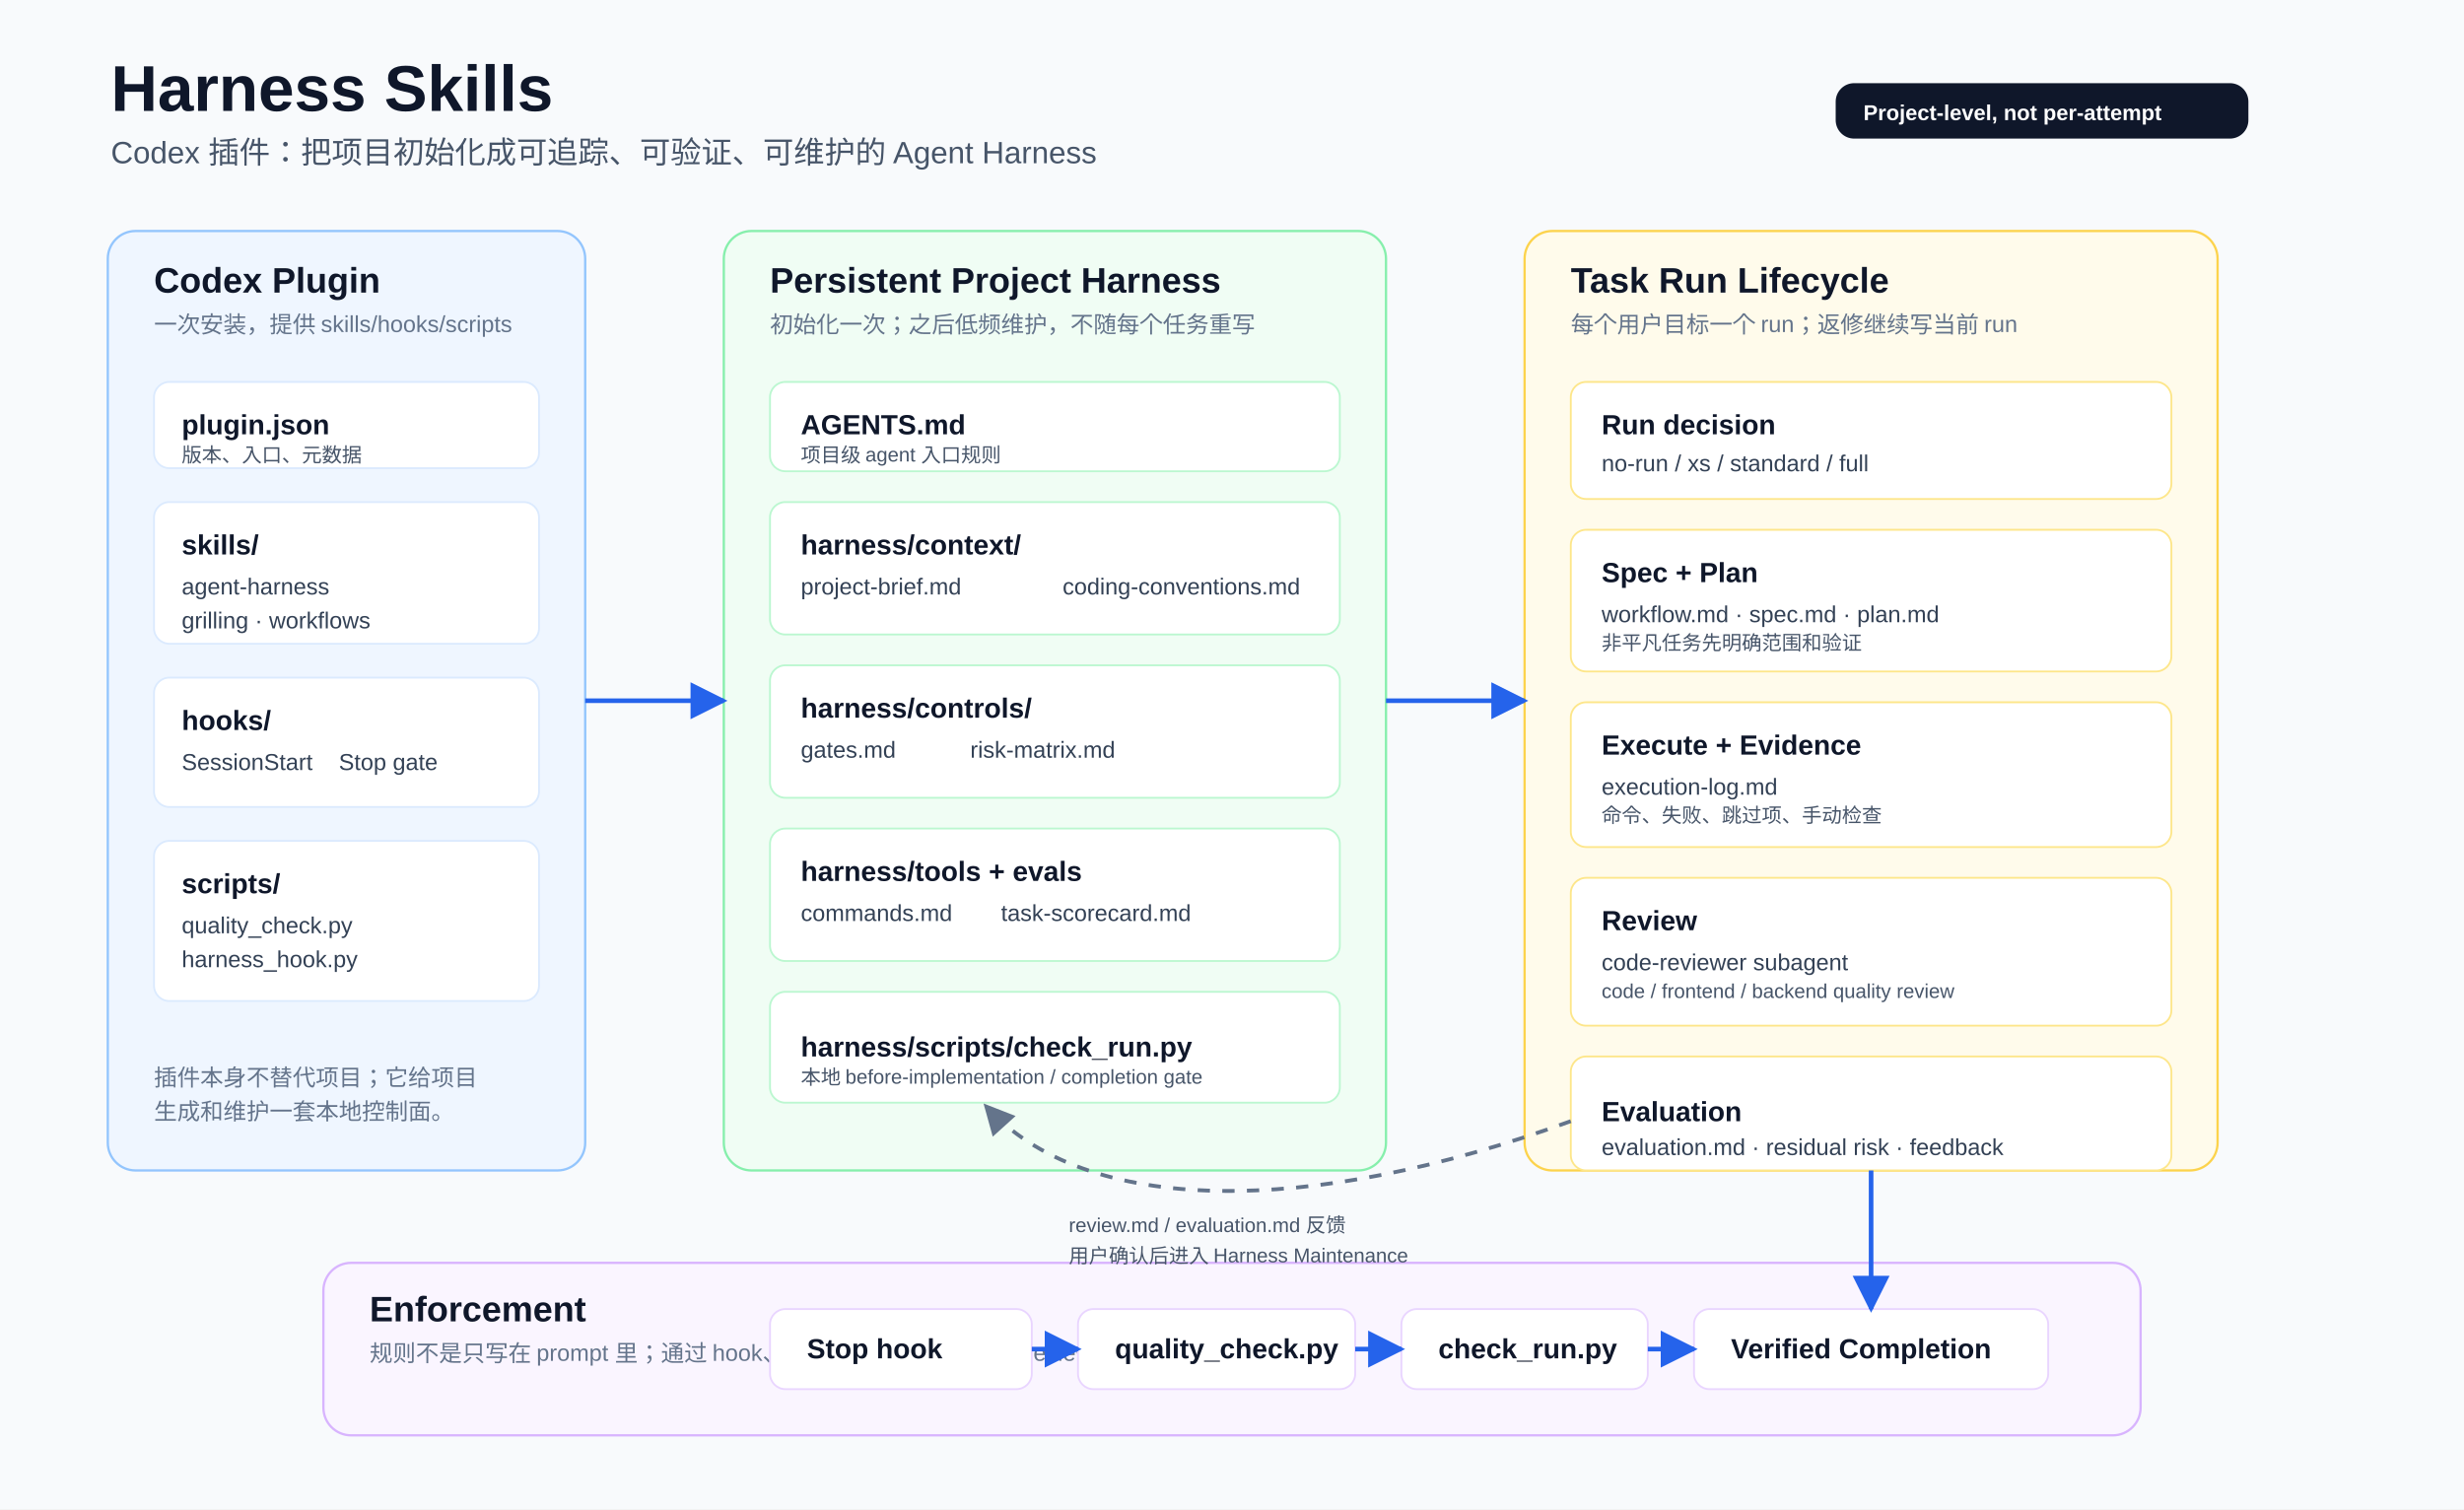
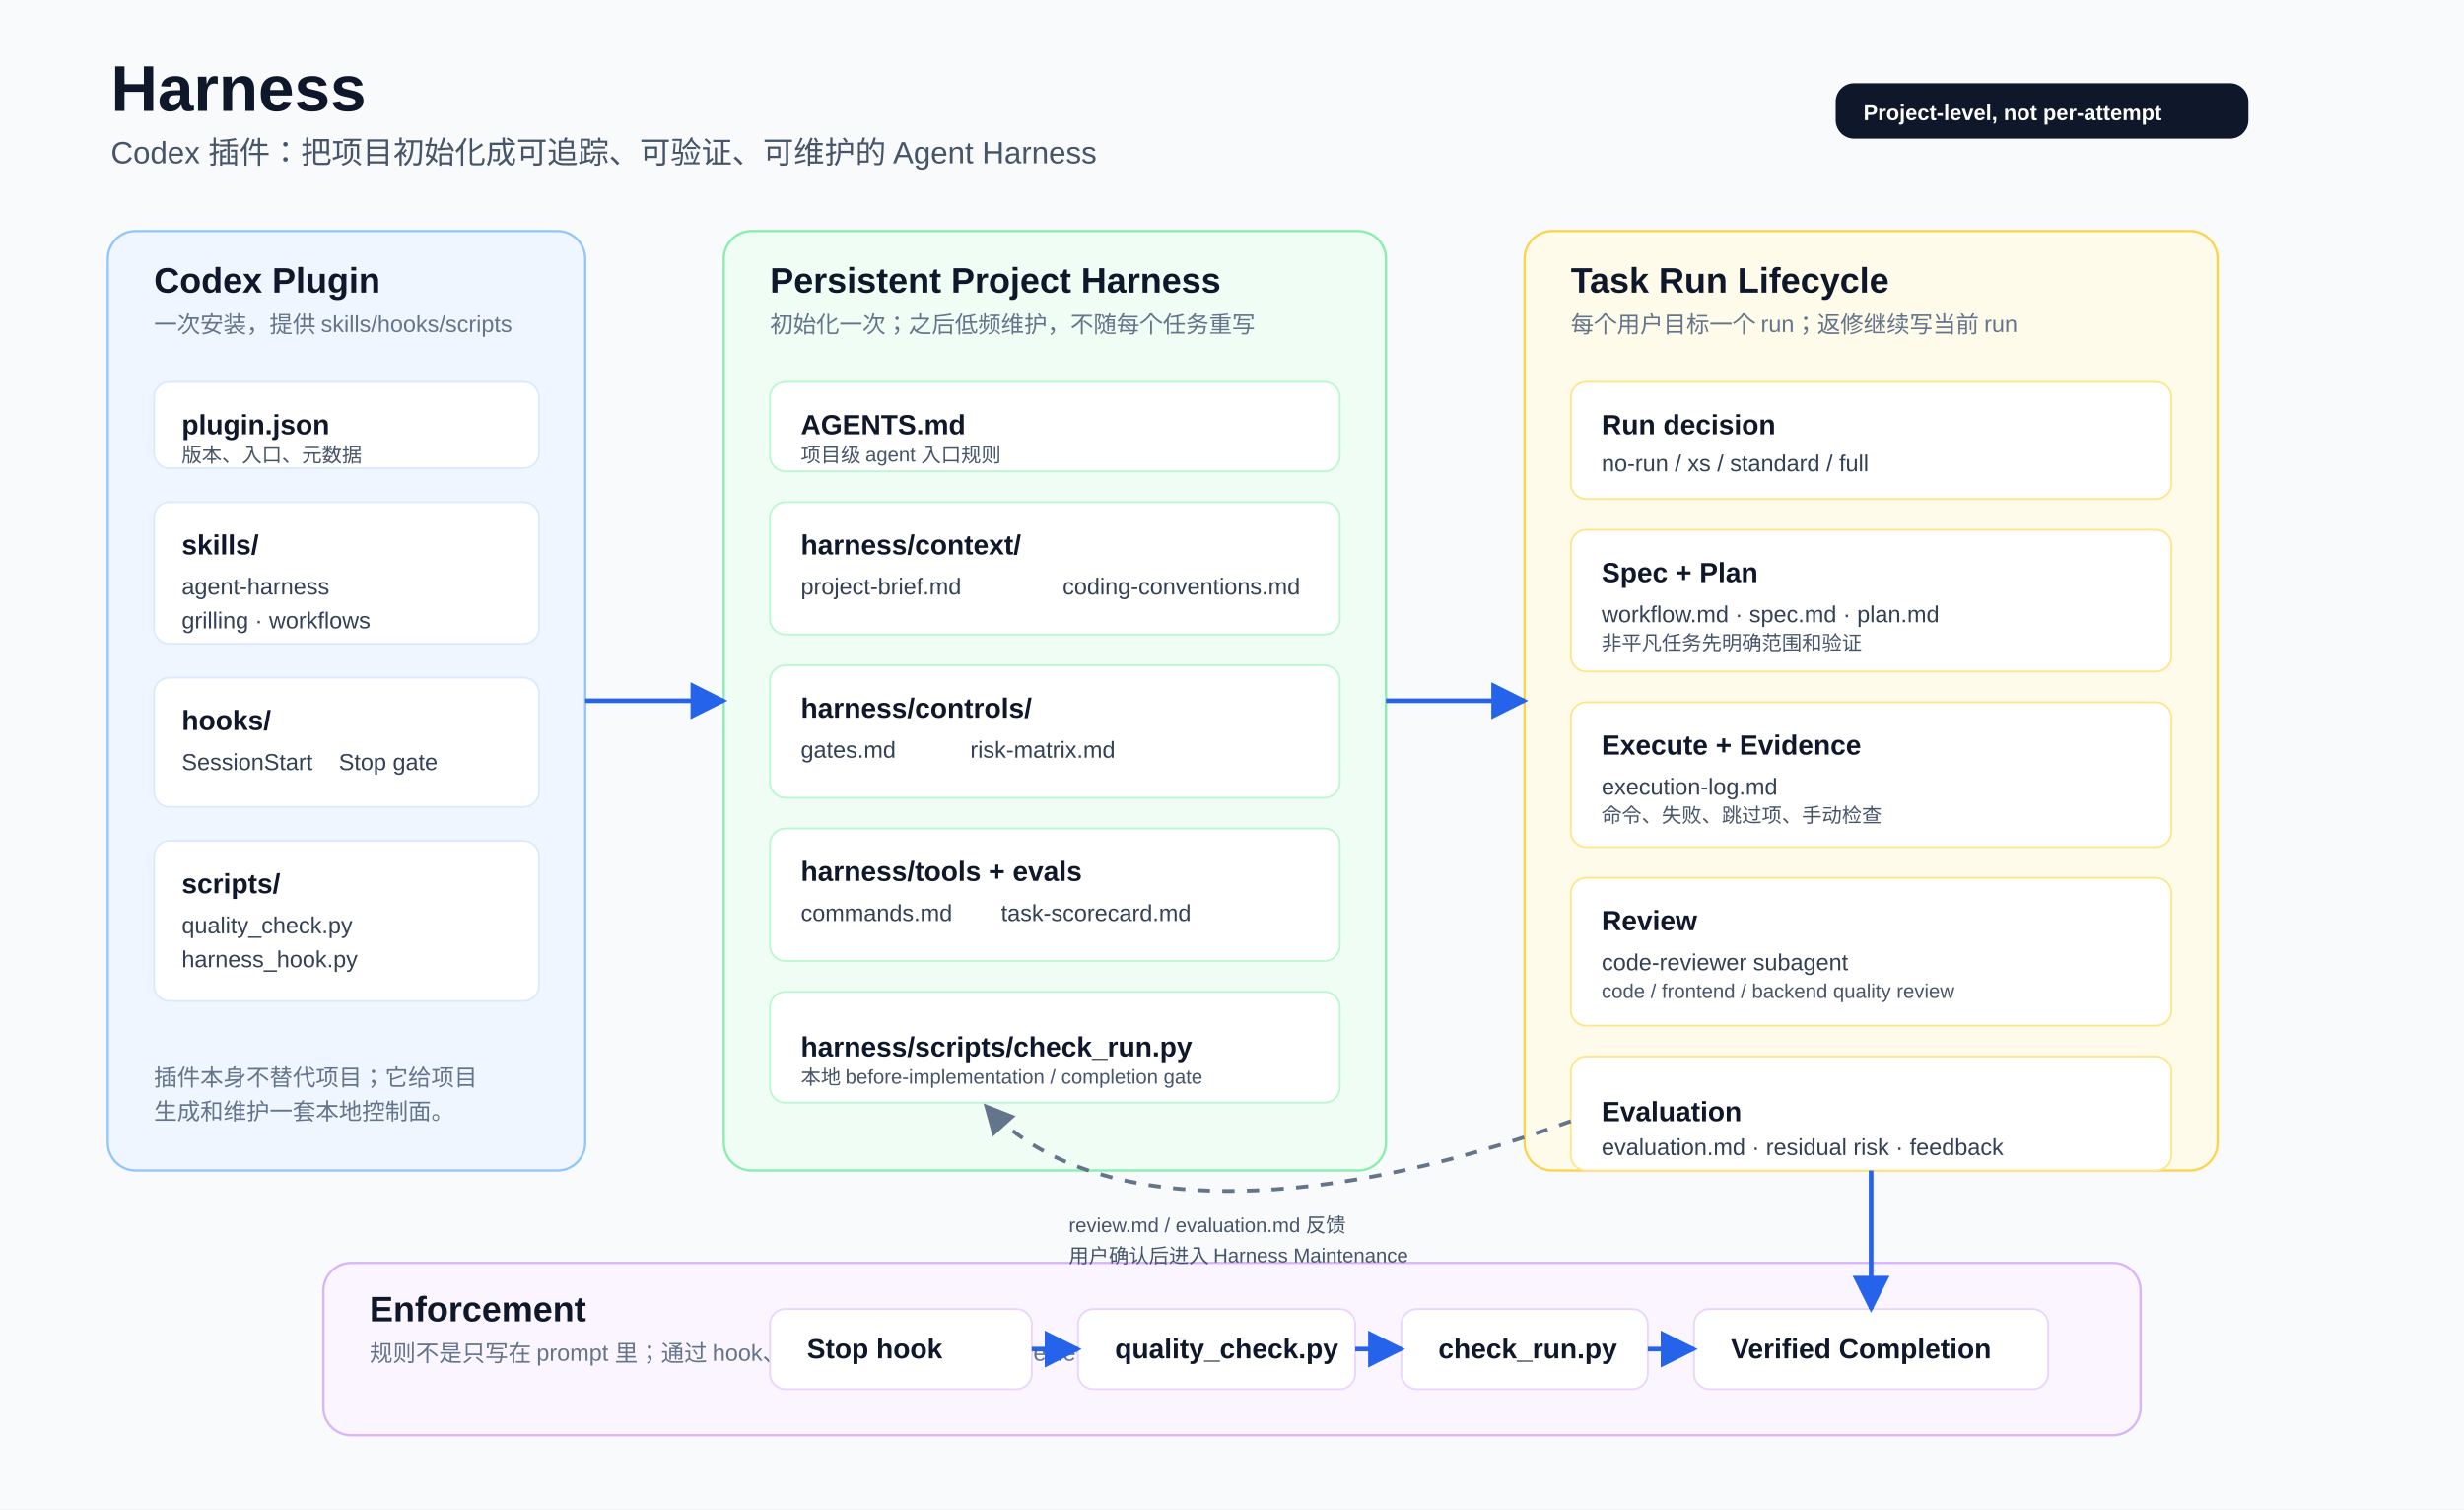
<svg xmlns="http://www.w3.org/2000/svg" width="1600" height="980" viewBox="0 0 1600 980" role="img" aria-labelledby="title desc">
  <defs>
    <marker id="arrow" viewBox="0 0 10 10" refX="9" refY="5" markerWidth="8" markerHeight="8" orient="auto-start-reverse">
      <path d="M 0 0 L 10 5 L 0 10 z" fill="#2563eb" />
    </marker>
    <marker id="arrow-muted" viewBox="0 0 10 10" refX="9" refY="5" markerWidth="8" markerHeight="8" orient="auto-start-reverse">
      <path d="M 0 0 L 10 5 L 0 10 z" fill="#64748b" />
    </marker>
    <style>
      .bg { fill: #f8fafc; }
      .title { font: 700 42px -apple-system, BlinkMacSystemFont, "Segoe UI", Arial, sans-serif; fill: #0f172a; }
      .subtitle { font: 400 20px -apple-system, BlinkMacSystemFont, "Segoe UI", Arial, sans-serif; fill: #475569; }
      .section-title { font: 700 23px -apple-system, BlinkMacSystemFont, "Segoe UI", Arial, sans-serif; fill: #0f172a; }
      .section-note { font: 400 15px -apple-system, BlinkMacSystemFont, "Segoe UI", Arial, sans-serif; fill: #64748b; }
      .box-title { font: 700 18px -apple-system, BlinkMacSystemFont, "Segoe UI", Arial, sans-serif; fill: #0f172a; }
      .box-text { font: 400 15px -apple-system, BlinkMacSystemFont, "Segoe UI", Arial, sans-serif; fill: #334155; }
      .small { font: 400 13px -apple-system, BlinkMacSystemFont, "Segoe UI", Arial, sans-serif; fill: #475569; }
      .panel { fill: #ffffff; stroke: #cbd5e1; stroke-width: 1.5; rx: 18; }
      .panel-blue { fill: #eff6ff; stroke: #93c5fd; stroke-width: 1.5; rx: 18; }
      .panel-green { fill: #f0fdf4; stroke: #86efac; stroke-width: 1.5; rx: 18; }
      .panel-amber { fill: #fffbeb; stroke: #fcd34d; stroke-width: 1.5; rx: 18; }
      .panel-purple { fill: #faf5ff; stroke: #d8b4fe; stroke-width: 1.5; rx: 18; }
      .chip { fill: #ffffff; stroke: #dbeafe; stroke-width: 1.2; rx: 10; }
      .chip-green { fill: #ffffff; stroke: #bbf7d0; stroke-width: 1.2; rx: 10; }
      .chip-amber { fill: #ffffff; stroke: #fde68a; stroke-width: 1.2; rx: 10; }
      .chip-purple { fill: #ffffff; stroke: #e9d5ff; stroke-width: 1.2; rx: 10; }
      .line { stroke: #2563eb; stroke-width: 3; fill: none; marker-end: url(#arrow); }
      .line-muted { stroke: #64748b; stroke-width: 2.5; stroke-dasharray: 8 8; fill: none; marker-end: url(#arrow-muted); }
      .badge { fill: #0f172a; rx: 12; }
      .badge-text { font: 700 14px -apple-system, BlinkMacSystemFont, "Segoe UI", Arial, sans-serif; fill: #ffffff; }
    </style>
  </defs>
  <rect class="bg" x="0" y="0" width="1600" height="980" />
-   <text class="title" x="72" y="72">Harness Skills</text>
+   <text class="title" x="72" y="72">Harness</text>
  <text class="subtitle" x="72" y="106">Codex 插件：把项目初始化成可追踪、可验证、可维护的 Agent Harness</text>
  <rect class="badge" x="1192" y="54" width="268" height="36" />
  <text class="badge-text" x="1210" y="78">Project-level, not per-attempt</text>
  <rect class="panel-blue" x="70" y="150" width="310" height="610" />
  <text class="section-title" x="100" y="190">Codex Plugin</text>
  <text class="section-note" x="100" y="216">一次安装，提供 skills/hooks/scripts</text>
  <rect class="chip" x="100" y="248" width="250" height="56" />
  <text class="box-title" x="118" y="282">plugin.json</text>
  <text class="small" x="118" y="300">版本、入口、元数据</text>
  <rect class="chip" x="100" y="326" width="250" height="92" />
  <text class="box-title" x="118" y="360">skills/</text>
  <text class="box-text" x="118" y="386">agent-harness</text>
  <text class="box-text" x="118" y="408">grilling · workflows</text>
  <rect class="chip" x="100" y="440" width="250" height="84" />
  <text class="box-title" x="118" y="474">hooks/</text>
  <text class="box-text" x="118" y="500">SessionStart</text>
  <text class="box-text" x="220" y="500">Stop gate</text>
  <rect class="chip" x="100" y="546" width="250" height="104" />
  <text class="box-title" x="118" y="580">scripts/</text>
  <text class="box-text" x="118" y="606">quality_check.py</text>
  <text class="box-text" x="118" y="628">harness_hook.py</text>
  <text class="section-note" x="100" y="705">插件本身不替代项目；它给项目</text>
  <text class="section-note" x="100" y="727">生成和维护一套本地控制面。</text>
  <rect class="panel-green" x="470" y="150" width="430" height="610" />
  <text class="section-title" x="500" y="190">Persistent Project Harness</text>
  <text class="section-note" x="500" y="216">初始化一次；之后低频维护，不随每个任务重写</text>
  <rect class="chip-green" x="500" y="248" width="370" height="58" />
  <text class="box-title" x="520" y="282">AGENTS.md</text>
  <text class="small" x="520" y="300">项目级 agent 入口规则</text>
  <rect class="chip-green" x="500" y="326" width="370" height="86" />
  <text class="box-title" x="520" y="360">harness/context/</text>
  <text class="box-text" x="520" y="386">project-brief.md</text>
  <text class="box-text" x="690" y="386">coding-conventions.md</text>
  <rect class="chip-green" x="500" y="432" width="370" height="86" />
  <text class="box-title" x="520" y="466">harness/controls/</text>
  <text class="box-text" x="520" y="492">gates.md</text>
  <text class="box-text" x="630" y="492">risk-matrix.md</text>
  <rect class="chip-green" x="500" y="538" width="370" height="86" />
  <text class="box-title" x="520" y="572">harness/tools + evals</text>
  <text class="box-text" x="520" y="598">commands.md</text>
  <text class="box-text" x="650" y="598">task-scorecard.md</text>
  <rect class="chip-green" x="500" y="644" width="370" height="72" />
  <text class="box-title" x="520" y="686">harness/scripts/check_run.py</text>
  <text class="small" x="520" y="704">本地 before-implementation / completion gate</text>
  <rect class="panel-amber" x="990" y="150" width="450" height="610" />
  <text class="section-title" x="1020" y="190">Task Run Lifecycle</text>
  <text class="section-note" x="1020" y="216">每个用户目标一个 run；返修继续写当前 run</text>
  <rect class="chip-amber" x="1020" y="248" width="390" height="76" />
  <text class="box-title" x="1040" y="282">Run decision</text>
  <text class="box-text" x="1040" y="306">no-run / xs / standard / full</text>
  <rect class="chip-amber" x="1020" y="344" width="390" height="92" />
  <text class="box-title" x="1040" y="378">Spec + Plan</text>
  <text class="box-text" x="1040" y="404">workflow.md · spec.md · plan.md</text>
  <text class="small" x="1040" y="422">非平凡任务先明确范围和验证</text>
  <rect class="chip-amber" x="1020" y="456" width="390" height="94" />
  <text class="box-title" x="1040" y="490">Execute + Evidence</text>
  <text class="box-text" x="1040" y="516">execution-log.md</text>
  <text class="small" x="1040" y="534">命令、失败、跳过项、手动检查</text>
  <rect class="chip-amber" x="1020" y="570" width="390" height="96" />
  <text class="box-title" x="1040" y="604">Review</text>
  <text class="box-text" x="1040" y="630">code-reviewer subagent</text>
  <text class="small" x="1040" y="648">code / frontend / backend quality review</text>
  <rect class="chip-amber" x="1020" y="686" width="390" height="74" />
  <text class="box-title" x="1040" y="728">Evaluation</text>
  <text class="box-text" x="1040" y="750">evaluation.md · residual risk · feedback</text>
  <rect class="panel-purple" x="210" y="820" width="1180" height="112" />
  <text class="section-title" x="240" y="858">Enforcement</text>
  <text class="section-note" x="240" y="884">规则不是只写在 prompt 里；通过 hook、checker、scorecard 和 review evidence 收口</text>
  <rect class="chip-purple" x="500" y="850" width="170" height="52" />
  <text class="box-title" x="524" y="882">Stop hook</text>
  <rect class="chip-purple" x="700" y="850" width="180" height="52" />
  <text class="box-title" x="724" y="882">quality_check.py</text>
  <rect class="chip-purple" x="910" y="850" width="160" height="52" />
  <text class="box-title" x="934" y="882">check_run.py</text>
  <rect class="chip-purple" x="1100" y="850" width="230" height="52" />
  <text class="box-title" x="1124" y="882">Verified Completion</text>
  <path class="line" d="M 380 455 C 415 455, 430 455, 470 455" />
  <path class="line" d="M 900 455 C 935 455, 950 455, 990 455" />
  <path class="line" d="M 1215 760 C 1215 790, 1215 805, 1215 850" />
  <path class="line" d="M 670 876 L 700 876" />
  <path class="line" d="M 880 876 L 910 876" />
  <path class="line" d="M 1070 876 L 1100 876" />
  <path class="line-muted" d="M 1020 728 C 850 790, 705 790, 640 718" />
  <text class="small" x="694" y="800">review.md / evaluation.md 反馈</text>
  <text class="small" x="694" y="820">用户确认后进入 Harness Maintenance</text>
</svg>
